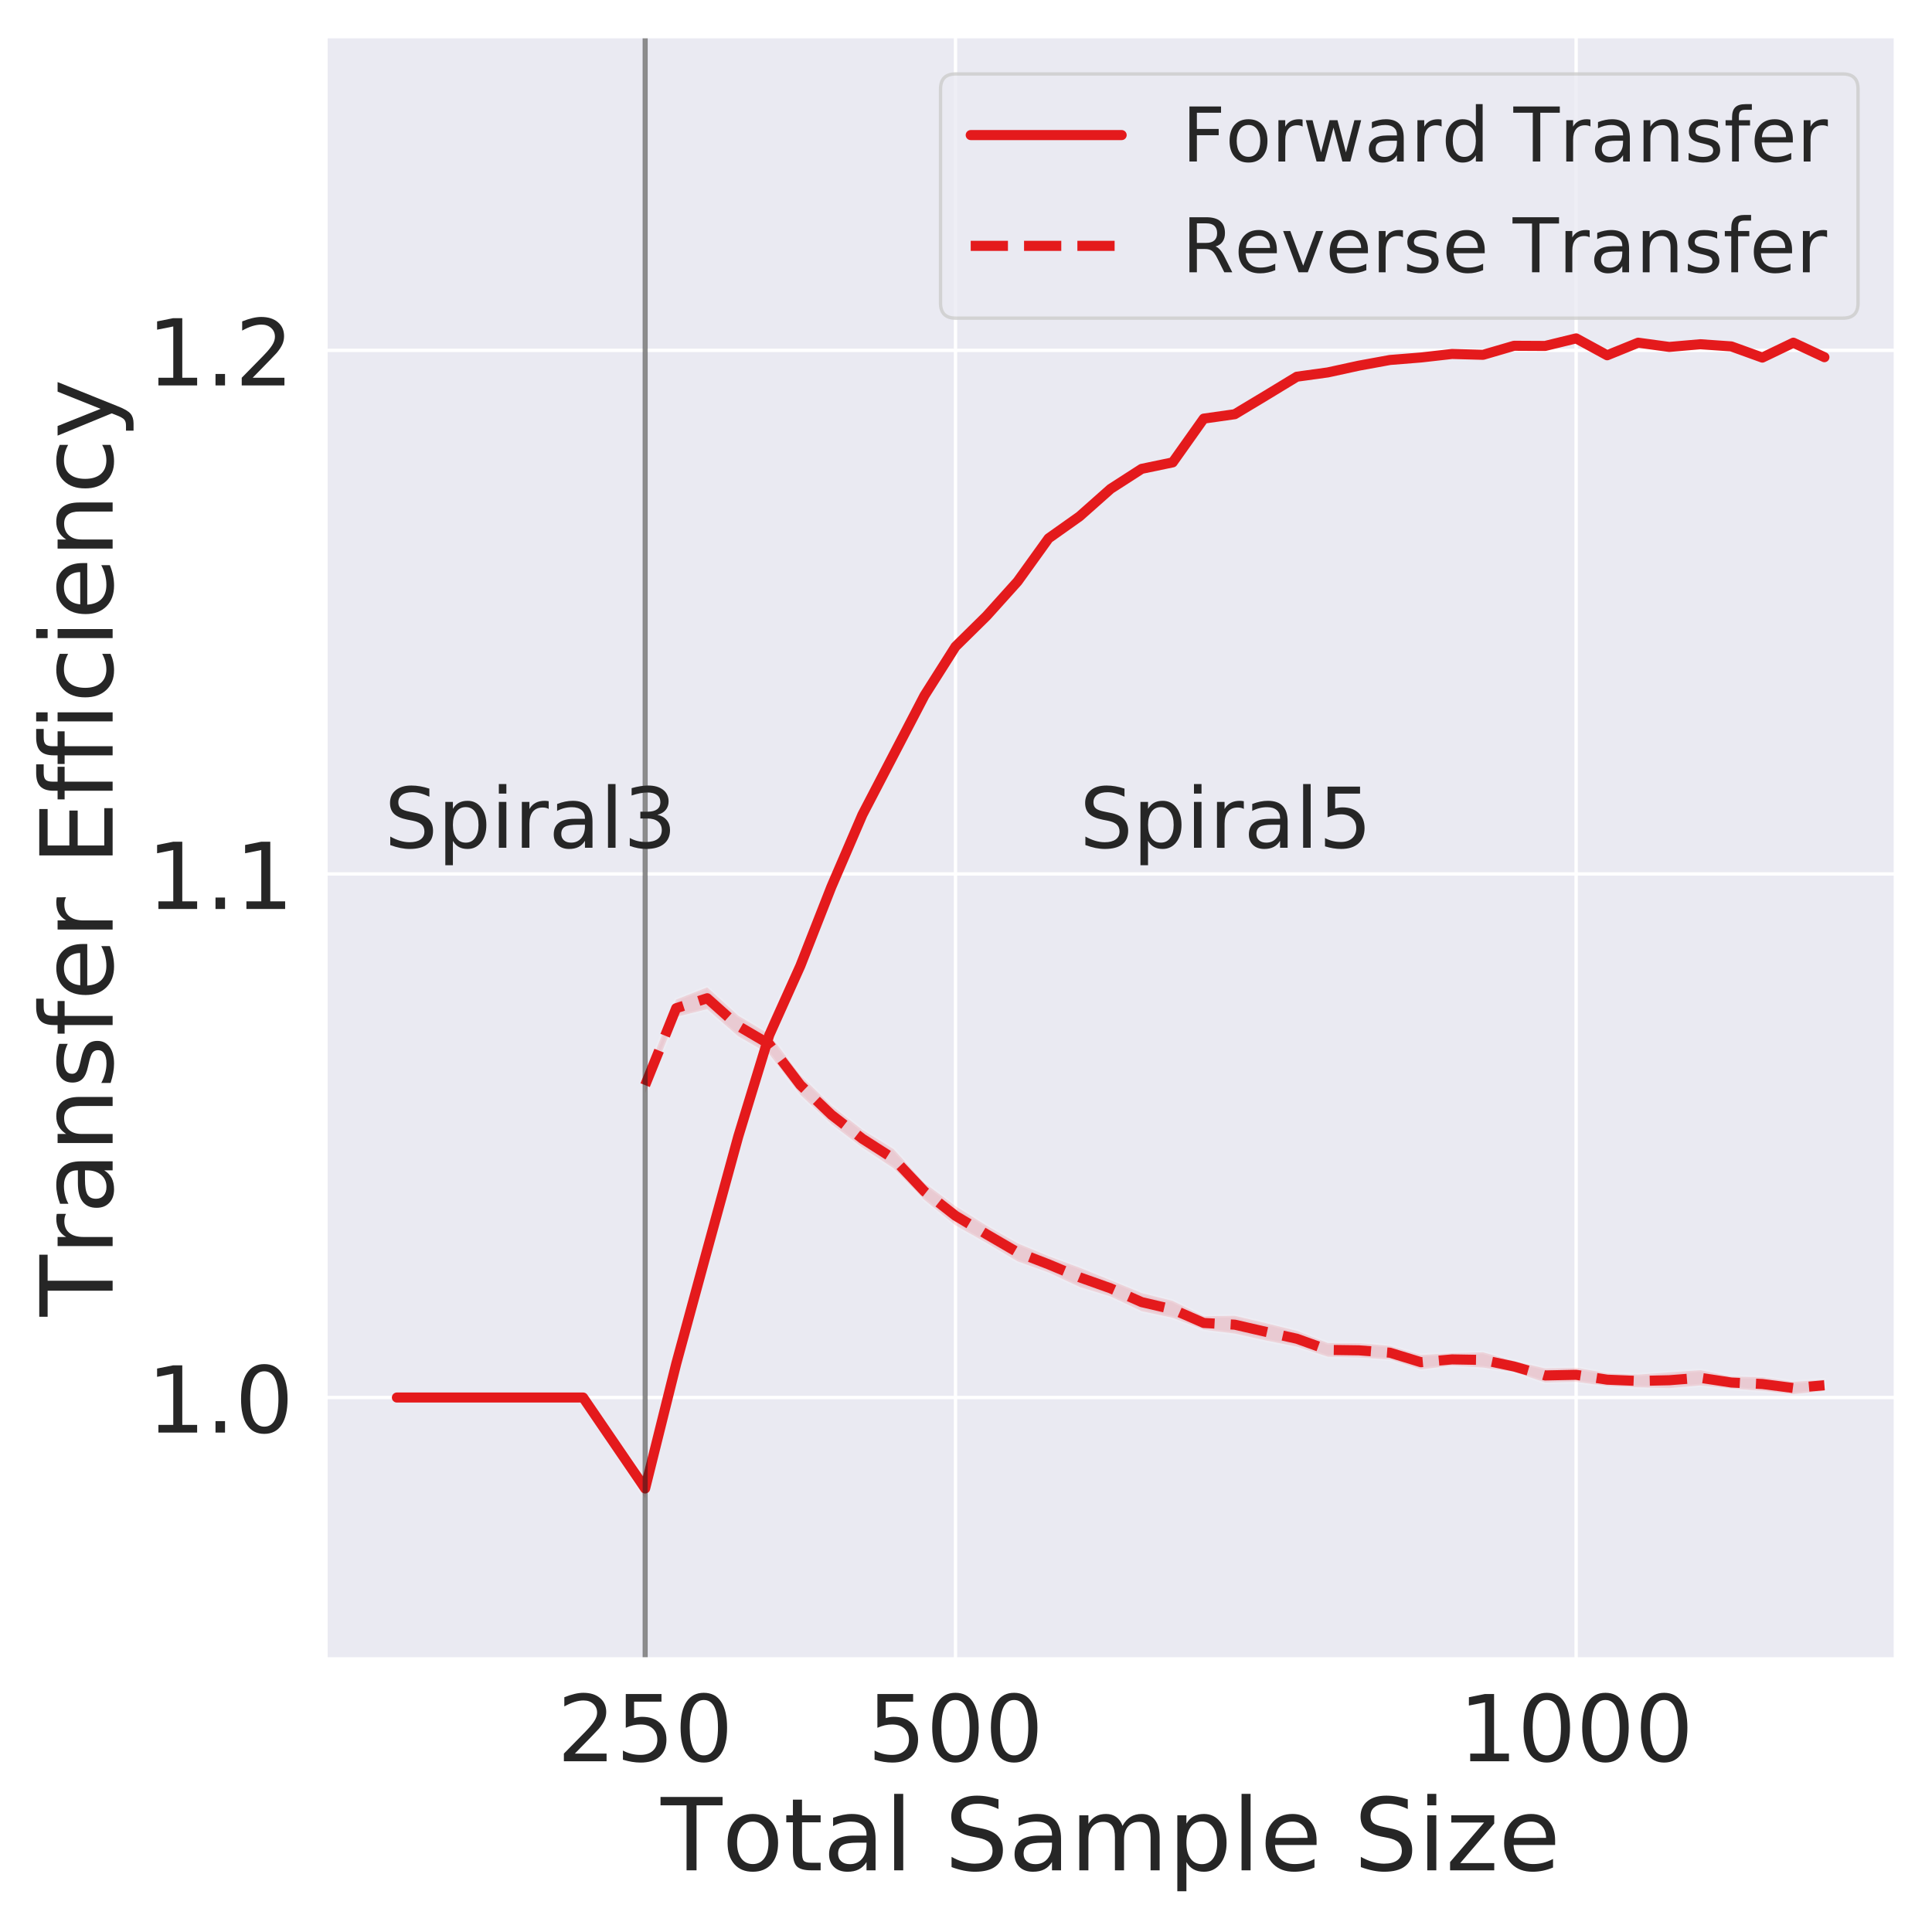
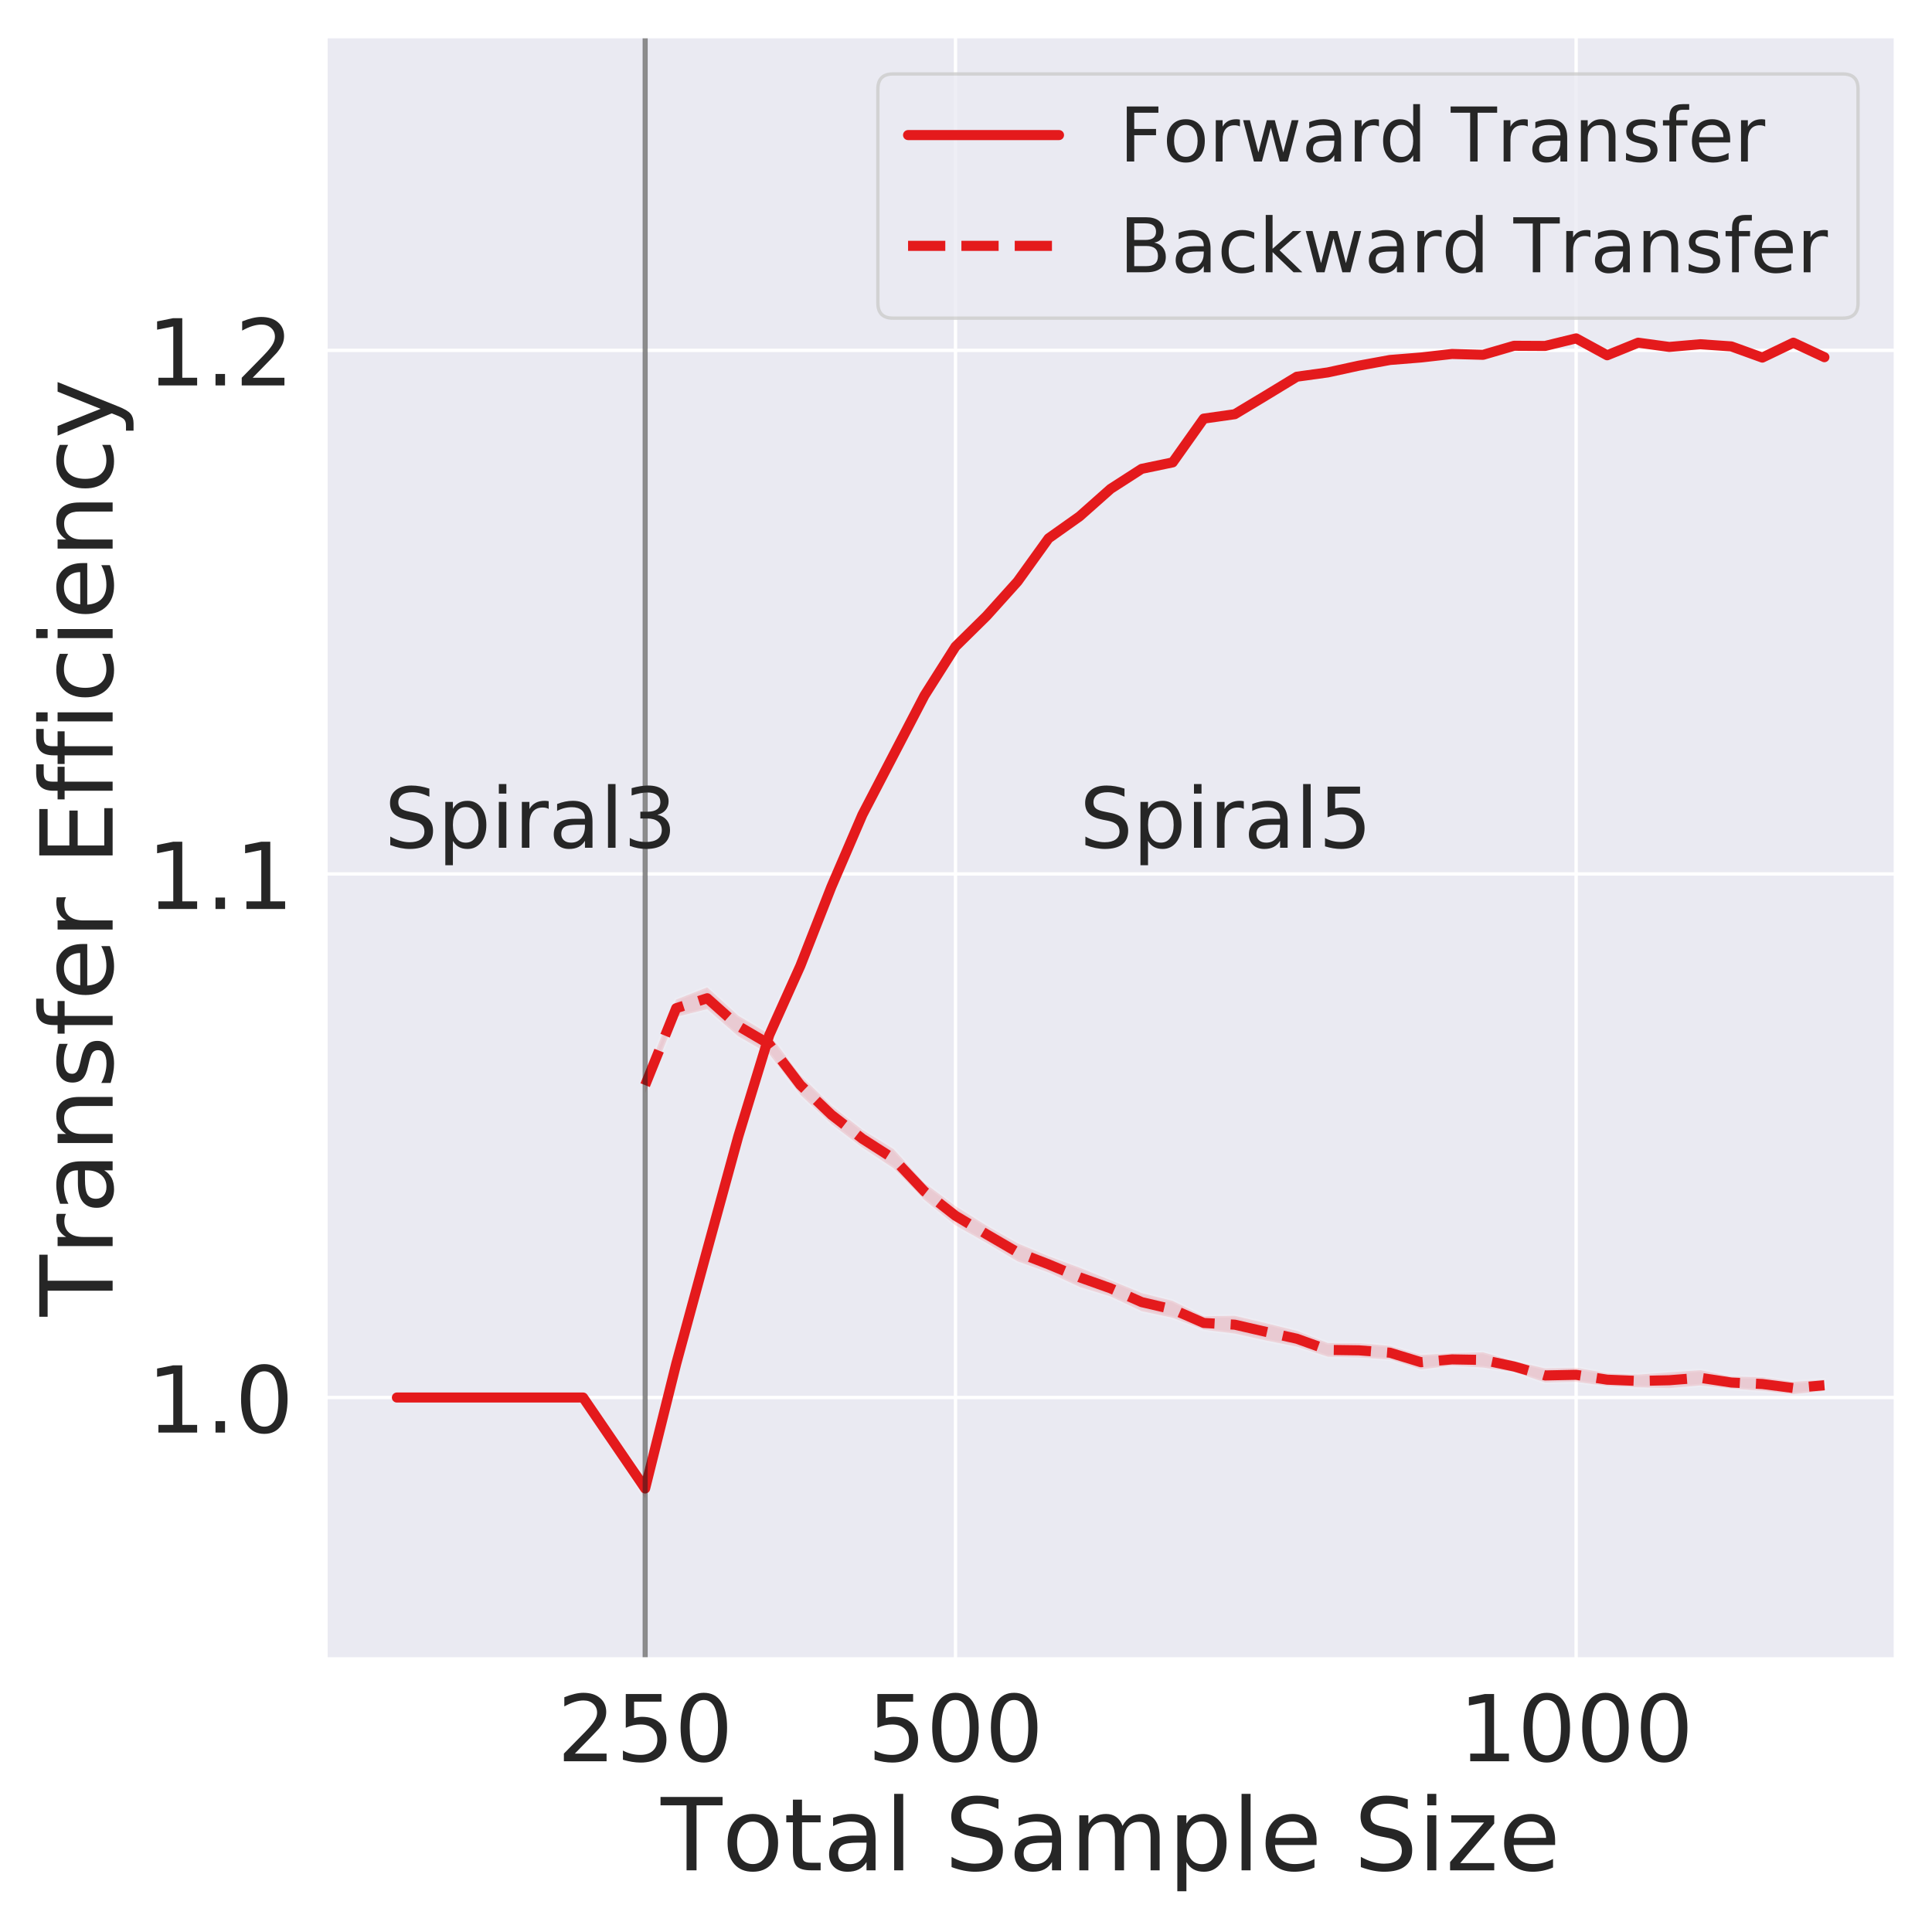
<svg xmlns="http://www.w3.org/2000/svg" xmlns:xlink="http://www.w3.org/1999/xlink" height="576pt" version="1.1" viewBox="0 0 576 576" width="576pt">
  <defs>
    <style type="text/css">
*{stroke-linecap:butt;stroke-linejoin:round;}
  </style>
  </defs>
  <g id="figure_1">
    <g id="patch_1">
      <path d="M 0 576  L 576 576  L 576 0  L 0 0  z " style="fill:#ffffff;" />
    </g>
    <g id="axes_1">
      <g id="patch_2">
        <path d="M 97.05 494.7  L 565.2 494.7  L 565.2 10.8  L 97.05 10.8  z " style="fill:#eaeaf2;" />
      </g>
      <g id="matplotlib.axis_1">
        <g id="xtick_1">
          <g id="line2d_1">
-             <path clip-path="url(#pb548c28952)" d="M 192.345 494.7  L 192.345 10.8  " style="fill:none;stroke:#ffffff;stroke-linecap:round;" />
+             <path clip-path="url(#pf631e76d81)" d="M 192.345 494.7  L 192.345 10.8  " style="fill:none;stroke:#ffffff;stroke-linecap:round;" />
          </g>
          <g id="text_1">
            <defs>
              <path d="M 19.188 8.297  L 53.609 8.297  L 53.609 0  L 7.328 0  L 7.328 8.297  Q 12.938 14.109 22.625 23.891  Q 32.328 33.688 34.812 36.531  Q 39.547 41.844 41.422 45.531  Q 43.312 49.219 43.312 52.781  Q 43.312 58.594 39.234 62.25  Q 35.156 65.922 28.609 65.922  Q 23.969 65.922 18.812 64.312  Q 13.672 62.703 7.812 59.422  L 7.812 69.391  Q 13.766 71.781 18.938 73  Q 24.125 74.219 28.422 74.219  Q 39.75 74.219 46.484 68.547  Q 53.219 62.891 53.219 53.422  Q 53.219 48.922 51.531 44.891  Q 49.859 40.875 45.406 35.406  Q 44.188 33.984 37.641 27.219  Q 31.109 20.453 19.188 8.297  z " id="DejaVuSans-50" />
              <path d="M 10.797 72.906  L 49.516 72.906  L 49.516 64.594  L 19.828 64.594  L 19.828 46.734  Q 21.969 47.469 24.109 47.828  Q 26.266 48.188 28.422 48.188  Q 40.625 48.188 47.75 41.5  Q 54.891 34.812 54.891 23.391  Q 54.891 11.625 47.562 5.094  Q 40.234 -1.422 26.906 -1.422  Q 22.312 -1.422 17.547 -0.641  Q 12.797 0.141 7.719 1.703  L 7.719 11.625  Q 12.109 9.234 16.797 8.062  Q 21.484 6.891 26.703 6.891  Q 35.156 6.891 40.078 11.328  Q 45.016 15.766 45.016 23.391  Q 45.016 31 40.078 35.438  Q 35.156 39.891 26.703 39.891  Q 22.75 39.891 18.812 39.016  Q 14.891 38.141 10.797 36.281  z " id="DejaVuSans-53" />
              <path d="M 31.781 66.406  Q 24.172 66.406 20.328 58.906  Q 16.5 51.422 16.5 36.375  Q 16.5 21.391 20.328 13.891  Q 24.172 6.391 31.781 6.391  Q 39.453 6.391 43.281 13.891  Q 47.125 21.391 47.125 36.375  Q 47.125 51.422 43.281 58.906  Q 39.453 66.406 31.781 66.406  z M 31.781 74.219  Q 44.047 74.219 50.516 64.516  Q 56.984 54.828 56.984 36.375  Q 56.984 17.969 50.516 8.266  Q 44.047 -1.422 31.781 -1.422  Q 19.531 -1.422 13.062 8.266  Q 6.594 17.969 6.594 36.375  Q 6.594 54.828 13.062 64.516  Q 19.531 74.219 31.781 74.219  z " id="DejaVuSans-48" />
            </defs>
            <g style="fill:#262626;" transform="translate(166.1 525.0957)scale(0.275 -0.275)">
              <use xlink:href="#DejaVuSans-50" />
              <use x="63.623" xlink:href="#DejaVuSans-53" />
              <use x="127.246" xlink:href="#DejaVuSans-48" />
            </g>
          </g>
        </g>
        <g id="xtick_2">
          <g id="line2d_2">
-             <path clip-path="url(#pb548c28952)" d="M 284.865 494.7  L 284.865 10.8  " style="fill:none;stroke:#ffffff;stroke-linecap:round;" />
+             <path clip-path="url(#pf631e76d81)" d="M 284.865 494.7  L 284.865 10.8  " style="fill:none;stroke:#ffffff;stroke-linecap:round;" />
          </g>
          <g id="text_2">
            <g style="fill:#262626;" transform="translate(258.6198 525.0957)scale(0.275 -0.275)">
              <use xlink:href="#DejaVuSans-53" />
              <use x="63.623" xlink:href="#DejaVuSans-48" />
              <use x="127.246" xlink:href="#DejaVuSans-48" />
            </g>
          </g>
        </g>
        <g id="xtick_3">
          <g id="line2d_3">
-             <path clip-path="url(#pb548c28952)" d="M 469.905 494.7  L 469.905 10.8  " style="fill:none;stroke:#ffffff;stroke-linecap:round;" />
+             <path clip-path="url(#pf631e76d81)" d="M 469.905 494.7  L 469.905 10.8  " style="fill:none;stroke:#ffffff;stroke-linecap:round;" />
          </g>
          <g id="text_3">
            <defs>
              <path d="M 12.406 8.297  L 28.516 8.297  L 28.516 63.922  L 10.984 60.406  L 10.984 69.391  L 28.422 72.906  L 38.281 72.906  L 38.281 8.297  L 54.391 8.297  L 54.391 0  L 12.406 0  z " id="DejaVuSans-49" />
            </defs>
            <g style="fill:#262626;" transform="translate(434.9109 525.0957)scale(0.275 -0.275)">
              <use xlink:href="#DejaVuSans-49" />
              <use x="63.623" xlink:href="#DejaVuSans-48" />
              <use x="127.246" xlink:href="#DejaVuSans-48" />
              <use x="190.869" xlink:href="#DejaVuSans-48" />
            </g>
          </g>
        </g>
        <g id="text_4">
          <defs>
            <path d="M -0.297 72.906  L 61.375 72.906  L 61.375 64.594  L 35.5 64.594  L 35.5 0  L 25.594 0  L 25.594 64.594  L -0.297 64.594  z " id="DejaVuSans-84" />
            <path d="M 30.609 48.391  Q 23.391 48.391 19.188 42.75  Q 14.984 37.109 14.984 27.297  Q 14.984 17.484 19.156 11.844  Q 23.344 6.203 30.609 6.203  Q 37.797 6.203 41.984 11.859  Q 46.188 17.531 46.188 27.297  Q 46.188 37.016 41.984 42.703  Q 37.797 48.391 30.609 48.391  z M 30.609 56  Q 42.328 56 49.016 48.375  Q 55.719 40.766 55.719 27.297  Q 55.719 13.875 49.016 6.219  Q 42.328 -1.422 30.609 -1.422  Q 18.844 -1.422 12.172 6.219  Q 5.516 13.875 5.516 27.297  Q 5.516 40.766 12.172 48.375  Q 18.844 56 30.609 56  z " id="DejaVuSans-111" />
            <path d="M 18.312 70.219  L 18.312 54.688  L 36.812 54.688  L 36.812 47.703  L 18.312 47.703  L 18.312 18.016  Q 18.312 11.328 20.141 9.422  Q 21.969 7.516 27.594 7.516  L 36.812 7.516  L 36.812 0  L 27.594 0  Q 17.188 0 13.234 3.875  Q 9.281 7.766 9.281 18.016  L 9.281 47.703  L 2.688 47.703  L 2.688 54.688  L 9.281 54.688  L 9.281 70.219  z " id="DejaVuSans-116" />
            <path d="M 34.281 27.484  Q 23.391 27.484 19.188 25  Q 14.984 22.516 14.984 16.5  Q 14.984 11.719 18.141 8.906  Q 21.297 6.109 26.703 6.109  Q 34.188 6.109 38.703 11.406  Q 43.219 16.703 43.219 25.484  L 43.219 27.484  z M 52.203 31.203  L 52.203 0  L 43.219 0  L 43.219 8.297  Q 40.141 3.328 35.547 0.953  Q 30.953 -1.422 24.312 -1.422  Q 15.922 -1.422 10.953 3.297  Q 6 8.016 6 15.922  Q 6 25.141 12.172 29.828  Q 18.359 34.516 30.609 34.516  L 43.219 34.516  L 43.219 35.406  Q 43.219 41.609 39.141 45  Q 35.062 48.391 27.688 48.391  Q 23 48.391 18.547 47.266  Q 14.109 46.141 10.016 43.891  L 10.016 52.203  Q 14.938 54.109 19.578 55.047  Q 24.219 56 28.609 56  Q 40.484 56 46.344 49.844  Q 52.203 43.703 52.203 31.203  z " id="DejaVuSans-97" />
            <path d="M 9.422 75.984  L 18.406 75.984  L 18.406 0  L 9.422 0  z " id="DejaVuSans-108" />
            <path id="DejaVuSans-32" />
            <path d="M 53.516 70.516  L 53.516 60.891  Q 47.906 63.578 42.922 64.891  Q 37.938 66.219 33.297 66.219  Q 25.25 66.219 20.875 63.094  Q 16.5 59.969 16.5 54.203  Q 16.5 49.359 19.406 46.891  Q 22.312 44.438 30.422 42.922  L 36.375 41.703  Q 47.406 39.594 52.656 34.297  Q 57.906 29 57.906 20.125  Q 57.906 9.516 50.797 4.047  Q 43.703 -1.422 29.984 -1.422  Q 24.812 -1.422 18.969 -0.25  Q 13.141 0.922 6.891 3.219  L 6.891 13.375  Q 12.891 10.016 18.656 8.297  Q 24.422 6.594 29.984 6.594  Q 38.422 6.594 43.016 9.906  Q 47.609 13.234 47.609 19.391  Q 47.609 24.75 44.312 27.781  Q 41.016 30.812 33.5 32.328  L 27.484 33.5  Q 16.453 35.688 11.516 40.375  Q 6.594 45.062 6.594 53.422  Q 6.594 63.094 13.406 68.656  Q 20.219 74.219 32.172 74.219  Q 37.312 74.219 42.625 73.281  Q 47.953 72.359 53.516 70.516  z " id="DejaVuSans-83" />
            <path d="M 52 44.188  Q 55.375 50.25 60.062 53.125  Q 64.75 56 71.094 56  Q 79.641 56 84.281 50.016  Q 88.922 44.047 88.922 33.016  L 88.922 0  L 79.891 0  L 79.891 32.719  Q 79.891 40.578 77.094 44.375  Q 74.312 48.188 68.609 48.188  Q 61.625 48.188 57.562 43.547  Q 53.516 38.922 53.516 30.906  L 53.516 0  L 44.484 0  L 44.484 32.719  Q 44.484 40.625 41.703 44.406  Q 38.922 48.188 33.109 48.188  Q 26.219 48.188 22.156 43.531  Q 18.109 38.875 18.109 30.906  L 18.109 0  L 9.078 0  L 9.078 54.688  L 18.109 54.688  L 18.109 46.188  Q 21.188 51.219 25.484 53.609  Q 29.781 56 35.688 56  Q 41.656 56 45.828 52.969  Q 50 49.953 52 44.188  z " id="DejaVuSans-109" />
            <path d="M 18.109 8.203  L 18.109 -20.797  L 9.078 -20.797  L 9.078 54.688  L 18.109 54.688  L 18.109 46.391  Q 20.953 51.266 25.266 53.625  Q 29.594 56 35.594 56  Q 45.562 56 51.781 48.094  Q 58.016 40.188 58.016 27.297  Q 58.016 14.406 51.781 6.484  Q 45.562 -1.422 35.594 -1.422  Q 29.594 -1.422 25.266 0.953  Q 20.953 3.328 18.109 8.203  z M 48.688 27.297  Q 48.688 37.203 44.609 42.844  Q 40.531 48.484 33.406 48.484  Q 26.266 48.484 22.188 42.844  Q 18.109 37.203 18.109 27.297  Q 18.109 17.391 22.188 11.75  Q 26.266 6.109 33.406 6.109  Q 40.531 6.109 44.609 11.75  Q 48.688 17.391 48.688 27.297  z " id="DejaVuSans-112" />
            <path d="M 56.203 29.594  L 56.203 25.203  L 14.891 25.203  Q 15.484 15.922 20.484 11.062  Q 25.484 6.203 34.422 6.203  Q 39.594 6.203 44.453 7.469  Q 49.312 8.734 54.109 11.281  L 54.109 2.781  Q 49.266 0.734 44.188 -0.344  Q 39.109 -1.422 33.891 -1.422  Q 20.797 -1.422 13.156 6.188  Q 5.516 13.812 5.516 26.812  Q 5.516 40.234 12.766 48.109  Q 20.016 56 32.328 56  Q 43.359 56 49.781 48.891  Q 56.203 41.797 56.203 29.594  z M 47.219 32.234  Q 47.125 39.594 43.094 43.984  Q 39.062 48.391 32.422 48.391  Q 24.906 48.391 20.391 44.141  Q 15.875 39.891 15.188 32.172  z " id="DejaVuSans-101" />
            <path d="M 9.422 54.688  L 18.406 54.688  L 18.406 0  L 9.422 0  z M 9.422 75.984  L 18.406 75.984  L 18.406 64.594  L 9.422 64.594  z " id="DejaVuSans-105" />
            <path d="M 5.516 54.688  L 48.188 54.688  L 48.188 46.484  L 14.406 7.172  L 48.188 7.172  L 48.188 0  L 4.297 0  L 4.297 8.203  L 38.094 47.516  L 5.516 47.516  z " id="DejaVuSans-122" />
          </defs>
          <g style="fill:#262626;" transform="translate(197.0133 557.6102)scale(0.3 -0.3)">
            <use xlink:href="#DejaVuSans-84" />
            <use x="60.818" xlink:href="#DejaVuSans-111" />
            <use x="122" xlink:href="#DejaVuSans-116" />
            <use x="161.209" xlink:href="#DejaVuSans-97" />
            <use x="222.488" xlink:href="#DejaVuSans-108" />
            <use x="250.271" xlink:href="#DejaVuSans-32" />
            <use x="282.059" xlink:href="#DejaVuSans-83" />
            <use x="345.535" xlink:href="#DejaVuSans-97" />
            <use x="406.814" xlink:href="#DejaVuSans-109" />
            <use x="504.227" xlink:href="#DejaVuSans-112" />
            <use x="567.703" xlink:href="#DejaVuSans-108" />
            <use x="595.486" xlink:href="#DejaVuSans-101" />
            <use x="657.01" xlink:href="#DejaVuSans-32" />
            <use x="688.797" xlink:href="#DejaVuSans-83" />
            <use x="752.273" xlink:href="#DejaVuSans-105" />
            <use x="780.057" xlink:href="#DejaVuSans-122" />
            <use x="832.547" xlink:href="#DejaVuSans-101" />
          </g>
        </g>
      </g>
      <g id="matplotlib.axis_2">
        <g id="ytick_1">
          <g id="line2d_4">
-             <path clip-path="url(#pb548c28952)" d="M 97.05 416.652  L 565.2 416.652  " style="fill:none;stroke:#ffffff;stroke-linecap:round;" />
+             <path clip-path="url(#pf631e76d81)" d="M 97.05 416.652  L 565.2 416.652  " style="fill:none;stroke:#ffffff;stroke-linecap:round;" />
          </g>
          <g id="text_5">
            <defs>
              <path d="M 10.688 12.406  L 21 12.406  L 21 0  L 10.688 0  z " id="DejaVuSans-46" />
            </defs>
            <g style="fill:#262626;" transform="translate(43.81641 427.0995)scale(0.275 -0.275)">
              <use xlink:href="#DejaVuSans-49" />
              <use x="63.623" xlink:href="#DejaVuSans-46" />
              <use x="95.41" xlink:href="#DejaVuSans-48" />
            </g>
          </g>
        </g>
        <g id="ytick_2">
          <g id="line2d_5">
-             <path clip-path="url(#pb548c28952)" d="M 97.05 260.555  L 565.2 260.555  " style="fill:none;stroke:#ffffff;stroke-linecap:round;" />
+             <path clip-path="url(#pf631e76d81)" d="M 97.05 260.555  L 565.2 260.555  " style="fill:none;stroke:#ffffff;stroke-linecap:round;" />
          </g>
          <g id="text_6">
            <g style="fill:#262626;" transform="translate(43.81641 271.0027)scale(0.275 -0.275)">
              <use xlink:href="#DejaVuSans-49" />
              <use x="63.623" xlink:href="#DejaVuSans-46" />
              <use x="95.41" xlink:href="#DejaVuSans-49" />
            </g>
          </g>
        </g>
        <g id="ytick_3">
          <g id="line2d_6">
-             <path clip-path="url(#pb548c28952)" d="M 97.05 104.458  L 565.2 104.458  " style="fill:none;stroke:#ffffff;stroke-linecap:round;" />
+             <path clip-path="url(#pf631e76d81)" d="M 97.05 104.458  L 565.2 104.458  " style="fill:none;stroke:#ffffff;stroke-linecap:round;" />
          </g>
          <g id="text_7">
            <g style="fill:#262626;" transform="translate(43.81641 114.9059)scale(0.275 -0.275)">
              <use xlink:href="#DejaVuSans-49" />
              <use x="63.623" xlink:href="#DejaVuSans-46" />
              <use x="95.41" xlink:href="#DejaVuSans-50" />
            </g>
          </g>
        </g>
        <g id="text_8">
          <defs>
            <path d="M 41.109 46.297  Q 39.594 47.172 37.812 47.578  Q 36.031 48 33.891 48  Q 26.266 48 22.188 43.047  Q 18.109 38.094 18.109 28.812  L 18.109 0  L 9.078 0  L 9.078 54.688  L 18.109 54.688  L 18.109 46.188  Q 20.953 51.172 25.484 53.578  Q 30.031 56 36.531 56  Q 37.453 56 38.578 55.875  Q 39.703 55.766 41.062 55.516  z " id="DejaVuSans-114" />
            <path d="M 54.891 33.016  L 54.891 0  L 45.906 0  L 45.906 32.719  Q 45.906 40.484 42.875 44.328  Q 39.844 48.188 33.797 48.188  Q 26.516 48.188 22.312 43.547  Q 18.109 38.922 18.109 30.906  L 18.109 0  L 9.078 0  L 9.078 54.688  L 18.109 54.688  L 18.109 46.188  Q 21.344 51.125 25.703 53.562  Q 30.078 56 35.797 56  Q 45.219 56 50.047 50.172  Q 54.891 44.344 54.891 33.016  z " id="DejaVuSans-110" />
            <path d="M 44.281 53.078  L 44.281 44.578  Q 40.484 46.531 36.375 47.5  Q 32.281 48.484 27.875 48.484  Q 21.188 48.484 17.844 46.438  Q 14.5 44.391 14.5 40.281  Q 14.5 37.156 16.891 35.375  Q 19.281 33.594 26.516 31.984  L 29.594 31.297  Q 39.156 29.25 43.188 25.516  Q 47.219 21.781 47.219 15.094  Q 47.219 7.469 41.188 3.016  Q 35.156 -1.422 24.609 -1.422  Q 20.219 -1.422 15.453 -0.562  Q 10.688 0.297 5.422 2  L 5.422 11.281  Q 10.406 8.688 15.234 7.391  Q 20.062 6.109 24.812 6.109  Q 31.156 6.109 34.562 8.281  Q 37.984 10.453 37.984 14.406  Q 37.984 18.062 35.516 20.016  Q 33.062 21.969 24.703 23.781  L 21.578 24.516  Q 13.234 26.266 9.516 29.906  Q 5.812 33.547 5.812 39.891  Q 5.812 47.609 11.281 51.797  Q 16.75 56 26.812 56  Q 31.781 56 36.172 55.266  Q 40.578 54.547 44.281 53.078  z " id="DejaVuSans-115" />
            <path d="M 37.109 75.984  L 37.109 68.5  L 28.516 68.5  Q 23.688 68.5 21.797 66.547  Q 19.922 64.594 19.922 59.516  L 19.922 54.688  L 34.719 54.688  L 34.719 47.703  L 19.922 47.703  L 19.922 0  L 10.891 0  L 10.891 47.703  L 2.297 47.703  L 2.297 54.688  L 10.891 54.688  L 10.891 58.5  Q 10.891 67.625 15.141 71.797  Q 19.391 75.984 28.609 75.984  z " id="DejaVuSans-102" />
            <path d="M 9.812 72.906  L 55.906 72.906  L 55.906 64.594  L 19.672 64.594  L 19.672 43.016  L 54.391 43.016  L 54.391 34.719  L 19.672 34.719  L 19.672 8.297  L 56.781 8.297  L 56.781 0  L 9.812 0  z " id="DejaVuSans-69" />
            <path d="M 48.781 52.594  L 48.781 44.188  Q 44.969 46.297 41.141 47.344  Q 37.312 48.391 33.406 48.391  Q 24.656 48.391 19.812 42.844  Q 14.984 37.312 14.984 27.297  Q 14.984 17.281 19.812 11.734  Q 24.656 6.203 33.406 6.203  Q 37.312 6.203 41.141 7.25  Q 44.969 8.297 48.781 10.406  L 48.781 2.094  Q 45.016 0.344 40.984 -0.531  Q 36.969 -1.422 32.422 -1.422  Q 20.062 -1.422 12.781 6.344  Q 5.516 14.109 5.516 27.297  Q 5.516 40.672 12.859 48.328  Q 20.219 56 33.016 56  Q 37.156 56 41.109 55.141  Q 45.062 54.297 48.781 52.594  z " id="DejaVuSans-99" />
            <path d="M 32.172 -5.078  Q 28.375 -14.844 24.75 -17.812  Q 21.141 -20.797 15.094 -20.797  L 7.906 -20.797  L 7.906 -13.281  L 13.188 -13.281  Q 16.891 -13.281 18.938 -11.516  Q 21 -9.766 23.484 -3.219  L 25.094 0.875  L 2.984 54.688  L 12.5 54.688  L 29.594 11.922  L 46.688 54.688  L 56.203 54.688  z " id="DejaVuSans-121" />
          </defs>
          <g style="fill:#262626;" transform="translate(33.57734 392.4844)rotate(-90)scale(0.3 -0.3)">
            <use xlink:href="#DejaVuSans-84" />
            <use x="60.865" xlink:href="#DejaVuSans-114" />
            <use x="101.979" xlink:href="#DejaVuSans-97" />
            <use x="163.258" xlink:href="#DejaVuSans-110" />
            <use x="226.637" xlink:href="#DejaVuSans-115" />
            <use x="278.736" xlink:href="#DejaVuSans-102" />
            <use x="313.941" xlink:href="#DejaVuSans-101" />
            <use x="375.465" xlink:href="#DejaVuSans-114" />
            <use x="416.578" xlink:href="#DejaVuSans-32" />
            <use x="448.365" xlink:href="#DejaVuSans-69" />
            <use x="511.549" xlink:href="#DejaVuSans-102" />
            <use x="546.754" xlink:href="#DejaVuSans-102" />
            <use x="581.959" xlink:href="#DejaVuSans-105" />
            <use x="609.742" xlink:href="#DejaVuSans-99" />
            <use x="664.723" xlink:href="#DejaVuSans-105" />
            <use x="692.506" xlink:href="#DejaVuSans-101" />
            <use x="754.029" xlink:href="#DejaVuSans-110" />
            <use x="817.408" xlink:href="#DejaVuSans-99" />
            <use x="872.389" xlink:href="#DejaVuSans-121" />
          </g>
        </g>
      </g>
      <g id="PolyCollection_1">
        <defs>
-           <path d="M 118.33 -159.348  L 118.33 -159.348  L 127.582 -159.348  L 136.833 -159.348  L 146.085 -159.348  L 155.337 -159.348  L 164.589 -159.348  L 173.841 -159.348  L 192.345 -135.212  L 201.597 -173.073  L 210.849 -206.619  L 220.101 -240.287  L 229.353 -271.444  L 238.605 -291.455  L 229.353 -263.403  L 220.101 -234.045  L 210.849 -200.154  L 201.597 -165.673  L 192.345 -129.253  L 173.841 -159.348  L 164.589 -159.348  L 155.337 -159.348  L 146.085 -159.348  L 136.833 -159.348  L 127.582 -159.348  L 118.33 -159.348  z " id="m0fa67f9d3e" style="stroke:#ffffff;stroke-opacity:0.15;" />
+           <path d="M 118.33 -159.348  L 118.33 -159.348  L 127.582 -159.348  L 136.833 -159.348  L 146.085 -159.348  L 155.337 -159.348  L 164.589 -159.348  L 173.841 -159.348  L 192.345 -135.212  L 201.597 -173.073  L 210.849 -206.619  L 220.101 -240.287  L 229.353 -271.444  L 238.605 -291.455  L 229.353 -263.403  L 220.101 -234.045  L 210.849 -200.154  L 201.597 -165.673  L 192.345 -129.253  L 173.841 -159.348  L 164.589 -159.348  L 155.337 -159.348  L 146.085 -159.348  L 136.833 -159.348  L 127.582 -159.348  L 118.33 -159.348  z " id="mb0c45ce35c" style="stroke:#ffffff;stroke-opacity:0.15;" />
        </defs>
-         <g clip-path="url(#pb548c28952)">
-           <use style="fill:#e41a1c;fill-opacity:0.15;stroke:#ffffff;stroke-opacity:0.15;" x="0" xlink:href="#m0fa67f9d3e" y="576" />
+         <g clip-path="url(#pf631e76d81)">
+           <use style="fill:#e41a1c;fill-opacity:0.15;stroke:#ffffff;stroke-opacity:0.15;" x="0" xlink:href="#mb0c45ce35c" y="576" />
        </g>
      </g>
      <g id="PolyCollection_2">
        <defs>
-           <path d="M 192.345 -254.882  L 192.345 -254.882  L 201.597 -277.996  L 210.849 -281.627  L 220.101 -273.168  L 229.353 -267.635  L 238.605 -255.429  L 247.857 -246.37  L 257.109 -239.124  L 266.361 -233.439  L 275.613 -223.296  L 284.865 -216.39  L 294.117 -210.58  L 303.369 -205.317  L 312.621 -201.462  L 321.873 -198.051  L 331.125 -194.292  L 340.377 -190.482  L 349.629 -188.141  L 358.881 -183.584  L 368.133 -183.715  L 377.385 -181.509  L 386.637 -179.224  L 395.889 -175.579  L 405.141 -175.555  L 414.393 -174.721  L 423.645 -172.012  L 432.897 -172.578  L 442.149 -172.827  L 451.401 -170.186  L 460.653 -168.016  L 469.905 -168.224  L 479.157 -166.564  L 488.409 -166.174  L 497.661 -166.854  L 506.913 -167.503  L 516.165 -165.604  L 525.417 -165.406  L 534.668 -163.999  L 543.92 -164.678  L 543.92 -164.678  L 543.92 -161.34  L 534.668 -160.366  L 525.417 -161.349  L 516.165 -162.034  L 506.913 -162.948  L 497.661 -162.155  L 488.409 -162.406  L 479.157 -162.77  L 469.905 -164.017  L 460.653 -163.837  L 451.401 -167.008  L 442.149 -168.281  L 432.897 -168.856  L 423.645 -167.738  L 414.393 -170.7  L 405.141 -171.278  L 395.889 -171.518  L 386.637 -174.526  L 377.385 -176.365  L 368.133 -178.418  L 358.881 -179.564  L 349.629 -183.119  L 340.377 -185.096  L 331.125 -189.495  L 321.873 -192.323  L 312.621 -196.649  L 303.369 -199.953  L 294.117 -205.471  L 284.865 -210.688  L 275.613 -218.277  L 266.361 -227.733  L 257.109 -233.88  L 247.857 -240.943  L 238.605 -249.627  L 229.353 -261.752  L 220.101 -267.063  L 210.849 -275.148  L 201.597 -272.839  L 192.345 -250.065  z " id="mad09b9f03f" style="stroke:#ffffff;stroke-opacity:0.15;" />
+           <path d="M 192.345 -254.882  L 192.345 -254.882  L 201.597 -277.996  L 210.849 -281.627  L 220.101 -273.168  L 229.353 -267.635  L 238.605 -255.429  L 247.857 -246.37  L 257.109 -239.124  L 266.361 -233.439  L 275.613 -223.296  L 284.865 -216.39  L 294.117 -210.58  L 303.369 -205.317  L 312.621 -201.462  L 321.873 -198.051  L 331.125 -194.292  L 340.377 -190.482  L 349.629 -188.141  L 358.881 -183.584  L 368.133 -183.715  L 377.385 -181.509  L 386.637 -179.224  L 395.889 -175.579  L 405.141 -175.555  L 414.393 -174.721  L 423.645 -172.012  L 432.897 -172.578  L 442.149 -172.827  L 451.401 -170.186  L 460.653 -168.016  L 469.905 -168.224  L 479.157 -166.564  L 488.409 -166.174  L 497.661 -166.854  L 506.913 -167.503  L 516.165 -165.604  L 525.417 -165.406  L 534.668 -163.999  L 543.92 -164.678  L 543.92 -164.678  L 543.92 -161.34  L 534.668 -160.366  L 525.417 -161.349  L 516.165 -162.034  L 506.913 -162.948  L 497.661 -162.155  L 488.409 -162.406  L 479.157 -162.77  L 469.905 -164.017  L 460.653 -163.837  L 451.401 -167.008  L 442.149 -168.281  L 432.897 -168.856  L 423.645 -167.738  L 414.393 -170.7  L 405.141 -171.278  L 395.889 -171.518  L 386.637 -174.526  L 377.385 -176.365  L 368.133 -178.418  L 358.881 -179.564  L 349.629 -183.119  L 340.377 -185.096  L 331.125 -189.495  L 321.873 -192.323  L 312.621 -196.649  L 303.369 -199.953  L 294.117 -205.471  L 284.865 -210.688  L 275.613 -218.277  L 266.361 -227.733  L 257.109 -233.88  L 247.857 -240.943  L 238.605 -249.627  L 229.353 -261.752  L 220.101 -267.063  L 210.849 -275.148  L 201.597 -272.839  L 192.345 -250.065  z " id="m0a4a3e7ab6" style="stroke:#ffffff;stroke-opacity:0.15;" />
        </defs>
-         <g clip-path="url(#pb548c28952)">
-           <use style="fill:#e41a1c;fill-opacity:0.15;stroke:#ffffff;stroke-opacity:0.15;" x="0" xlink:href="#mad09b9f03f" y="576" />
+         <g clip-path="url(#pf631e76d81)">
+           <use style="fill:#e41a1c;fill-opacity:0.15;stroke:#ffffff;stroke-opacity:0.15;" x="0" xlink:href="#m0a4a3e7ab6" y="576" />
        </g>
      </g>
      <g id="line2d_7">
-         <path clip-path="url(#pb548c28952)" d="M 118.33 416.652  L 127.582 416.652  L 136.833 416.652  L 146.085 416.652  L 155.337 416.652  L 164.589 416.652  L 173.841 416.652  L 192.345 443.767  L 201.597 406.627  L 210.849 372.614  L 220.101 338.834  L 229.353 308.577  L 238.605 287.979  L 247.857 264.408  L 257.109 242.91  L 266.361 225.13  L 275.613 207.368  L 284.865 192.772  L 294.117 183.654  L 303.369 173.373  L 312.621 160.503  L 321.873 153.944  L 331.125 145.739  L 340.377 139.781  L 349.629 137.85  L 358.881 124.802  L 368.133 123.491  L 377.385 117.929  L 386.637 112.307  L 395.889 111.029  L 405.141 109.015  L 414.393 107.324  L 423.645 106.578  L 432.897 105.529  L 442.149 105.783  L 451.401 103.088  L 460.653 103.137  L 469.905 100.881  L 479.157 105.922  L 488.409 102.17  L 497.661 103.433  L 506.913 102.631  L 516.165 103.275  L 525.417 106.614  L 534.668 102.17  L 543.92 106.492  " style="fill:none;stroke:#e41a1c;stroke-linecap:round;stroke-width:3;" />
+         <path clip-path="url(#pf631e76d81)" d="M 118.33 416.652  L 127.582 416.652  L 136.833 416.652  L 146.085 416.652  L 155.337 416.652  L 164.589 416.652  L 173.841 416.652  L 192.345 443.767  L 201.597 406.627  L 210.849 372.614  L 220.101 338.834  L 229.353 308.577  L 238.605 287.979  L 247.857 264.408  L 257.109 242.91  L 266.361 225.13  L 275.613 207.368  L 284.865 192.772  L 294.117 183.654  L 303.369 173.373  L 312.621 160.503  L 321.873 153.944  L 331.125 145.739  L 340.377 139.781  L 349.629 137.85  L 358.881 124.802  L 368.133 123.491  L 377.385 117.929  L 386.637 112.307  L 395.889 111.029  L 405.141 109.015  L 414.393 107.324  L 423.645 106.578  L 432.897 105.529  L 442.149 105.783  L 451.401 103.088  L 460.653 103.137  L 469.905 100.881  L 479.157 105.922  L 488.409 102.17  L 497.661 103.433  L 506.913 102.631  L 516.165 103.275  L 525.417 106.614  L 534.668 102.17  L 543.92 106.492  " style="fill:none;stroke:#e41a1c;stroke-linecap:round;stroke-width:3;" />
      </g>
      <g id="line2d_8">
-         <path clip-path="url(#pb548c28952)" d="M 192.345 323.526  L 201.597 300.582  L 210.849 297.613  L 220.101 305.884  L 229.353 311.307  L 238.605 323.472  L 247.857 332.344  L 257.109 339.498  L 266.361 345.414  L 275.613 355.213  L 284.865 362.461  L 294.117 367.975  L 303.369 373.365  L 312.621 376.945  L 321.873 380.813  L 331.125 384.106  L 340.377 388.211  L 349.629 390.37  L 358.881 394.426  L 368.133 394.934  L 377.385 397.063  L 386.637 399.125  L 395.889 402.452  L 405.141 402.584  L 414.393 403.29  L 423.645 406.125  L 432.897 405.283  L 442.149 405.446  L 451.401 407.403  L 460.653 410.073  L 469.905 409.879  L 479.157 411.333  L 488.409 411.71  L 497.661 411.496  L 506.913 410.774  L 516.165 412.181  L 525.417 412.623  L 534.668 413.818  L 543.92 412.991  " style="fill:none;stroke:#e41a1c;stroke-dasharray:11.1,4.8;stroke-dashoffset:0;stroke-width:3;" />
+         <path clip-path="url(#pf631e76d81)" d="M 192.345 323.526  L 201.597 300.582  L 210.849 297.613  L 220.101 305.884  L 229.353 311.307  L 238.605 323.472  L 247.857 332.344  L 257.109 339.498  L 266.361 345.414  L 275.613 355.213  L 284.865 362.461  L 294.117 367.975  L 303.369 373.365  L 312.621 376.945  L 321.873 380.813  L 331.125 384.106  L 340.377 388.211  L 349.629 390.37  L 358.881 394.426  L 368.133 394.934  L 377.385 397.063  L 386.637 399.125  L 395.889 402.452  L 405.141 402.584  L 414.393 403.29  L 423.645 406.125  L 432.897 405.283  L 442.149 405.446  L 451.401 407.403  L 460.653 410.073  L 469.905 409.879  L 479.157 411.333  L 488.409 411.71  L 497.661 411.496  L 506.913 410.774  L 516.165 412.181  L 525.417 412.623  L 534.668 413.818  L 543.92 412.991  " style="fill:none;stroke:#e41a1c;stroke-dasharray:11.1,4.8;stroke-dashoffset:0;stroke-width:3;" />
      </g>
      <g id="line2d_9">
-         <path clip-path="url(#pb548c28952)" d="M 192.345 494.7  L 192.345 10.8  " style="fill:none;stroke:#1a1a1a;stroke-linecap:round;stroke-opacity:0.5;stroke-width:1.5;" />
+         <path clip-path="url(#pf631e76d81)" d="M 192.345 494.7  L 192.345 10.8  " style="fill:none;stroke:#1a1a1a;stroke-linecap:round;stroke-opacity:0.5;stroke-width:1.5;" />
      </g>
      <g id="patch_3">
        <path d="M 97.05 494.7  L 97.05 10.8  " style="fill:none;stroke:#ffffff;stroke-linecap:square;stroke-linejoin:miter;stroke-width:1.25;" />
      </g>
      <g id="patch_4">
        <path d="M 565.2 494.7  L 565.2 10.8  " style="fill:none;stroke:#ffffff;stroke-linecap:square;stroke-linejoin:miter;stroke-width:1.25;" />
      </g>
      <g id="patch_5">
        <path d="M 97.05 494.7  L 565.2 494.7  " style="fill:none;stroke:#ffffff;stroke-linecap:square;stroke-linejoin:miter;stroke-width:1.25;" />
      </g>
      <g id="patch_6">
        <path d="M 97.05 10.8  L 565.2 10.8  " style="fill:none;stroke:#ffffff;stroke-linecap:square;stroke-linejoin:miter;stroke-width:1.25;" />
      </g>
      <g id="text_9">
        <defs>
          <path d="M 40.578 39.312  Q 47.656 37.797 51.625 33  Q 55.609 28.219 55.609 21.188  Q 55.609 10.406 48.188 4.484  Q 40.766 -1.422 27.094 -1.422  Q 22.516 -1.422 17.656 -0.516  Q 12.797 0.391 7.625 2.203  L 7.625 11.719  Q 11.719 9.328 16.594 8.109  Q 21.484 6.891 26.812 6.891  Q 36.078 6.891 40.938 10.547  Q 45.797 14.203 45.797 21.188  Q 45.797 27.641 41.281 31.266  Q 36.766 34.906 28.719 34.906  L 20.219 34.906  L 20.219 43.016  L 29.109 43.016  Q 36.375 43.016 40.234 45.922  Q 44.094 48.828 44.094 54.297  Q 44.094 59.906 40.109 62.906  Q 36.141 65.922 28.719 65.922  Q 24.656 65.922 20.016 65.031  Q 15.375 64.156 9.812 62.312  L 9.812 71.094  Q 15.438 72.656 20.344 73.438  Q 25.25 74.219 29.594 74.219  Q 40.828 74.219 47.359 69.109  Q 53.906 64.016 53.906 55.328  Q 53.906 49.266 50.438 45.094  Q 46.969 40.922 40.578 39.312  z " id="DejaVuSans-51" />
        </defs>
        <g style="fill:#262626;" transform="translate(114.6288 252.75)scale(0.25 -0.25)">
          <use xlink:href="#DejaVuSans-83" />
          <use x="63.477" xlink:href="#DejaVuSans-112" />
          <use x="126.953" xlink:href="#DejaVuSans-105" />
          <use x="154.736" xlink:href="#DejaVuSans-114" />
          <use x="195.85" xlink:href="#DejaVuSans-97" />
          <use x="257.129" xlink:href="#DejaVuSans-108" />
          <use x="284.912" xlink:href="#DejaVuSans-51" />
        </g>
      </g>
      <g id="text_10">
        <g style="fill:#262626;" transform="translate(321.873 252.75)scale(0.25 -0.25)">
          <use xlink:href="#DejaVuSans-83" />
          <use x="63.477" xlink:href="#DejaVuSans-112" />
          <use x="126.953" xlink:href="#DejaVuSans-105" />
          <use x="154.736" xlink:href="#DejaVuSans-114" />
          <use x="195.85" xlink:href="#DejaVuSans-97" />
          <use x="257.129" xlink:href="#DejaVuSans-108" />
          <use x="284.912" xlink:href="#DejaVuSans-53" />
        </g>
      </g>
      <g id="legend_1">
        <g id="patch_7">
-           <path d="M 284.906 94.852  L 549.45 94.852  Q 553.95 94.852 553.95 90.352  L 553.95 26.55  Q 553.95 22.05 549.45 22.05  L 284.906 22.05  Q 280.406 22.05 280.406 26.55  L 280.406 90.352  Q 280.406 94.852 284.906 94.852  z " style="fill:#eaeaf2;opacity:0.8;stroke:#cccccc;stroke-linejoin:miter;" />
+           <path d="M 266.228 94.852  L 549.45 94.852  Q 553.95 94.852 553.95 90.352  L 553.95 26.55  Q 553.95 22.05 549.45 22.05  L 266.228 22.05  Q 261.728 22.05 261.728 26.55  L 261.728 90.352  Q 261.728 94.852 266.228 94.852  z " style="fill:#eaeaf2;opacity:0.8;stroke:#cccccc;stroke-linejoin:miter;" />
        </g>
        <g id="line2d_10">
-           <path d="M 289.406 40.271  L 334.406 40.271  " style="fill:none;stroke:#e41a1c;stroke-linecap:round;stroke-width:3;" />
+           <path d="M 270.728 40.271  L 315.728 40.271  " style="fill:none;stroke:#e41a1c;stroke-linecap:round;stroke-width:3;" />
        </g>
        <g id="line2d_11" />
        <g id="text_11">
          <defs>
            <path d="M 9.812 72.906  L 51.703 72.906  L 51.703 64.594  L 19.672 64.594  L 19.672 43.109  L 48.578 43.109  L 48.578 34.812  L 19.672 34.812  L 19.672 0  L 9.812 0  z " id="DejaVuSans-70" />
            <path d="M 4.203 54.688  L 13.188 54.688  L 24.422 12.016  L 35.594 54.688  L 46.188 54.688  L 57.422 12.016  L 68.609 54.688  L 77.594 54.688  L 63.281 0  L 52.688 0  L 40.922 44.828  L 29.109 0  L 18.5 0  z " id="DejaVuSans-119" />
            <path d="M 45.406 46.391  L 45.406 75.984  L 54.391 75.984  L 54.391 0  L 45.406 0  L 45.406 8.203  Q 42.578 3.328 38.25 0.953  Q 33.938 -1.422 27.875 -1.422  Q 17.969 -1.422 11.734 6.484  Q 5.516 14.406 5.516 27.297  Q 5.516 40.188 11.734 48.094  Q 17.969 56 27.875 56  Q 33.938 56 38.25 53.625  Q 42.578 51.266 45.406 46.391  z M 14.797 27.297  Q 14.797 17.391 18.875 11.75  Q 22.953 6.109 30.078 6.109  Q 37.203 6.109 41.297 11.75  Q 45.406 17.391 45.406 27.297  Q 45.406 37.203 41.297 42.844  Q 37.203 48.484 30.078 48.484  Q 22.953 48.484 18.875 42.844  Q 14.797 37.203 14.797 27.297  z " id="DejaVuSans-100" />
          </defs>
-           <g style="fill:#262626;" transform="translate(352.4062 48.14648)scale(0.225 -0.225)">
+           <g style="fill:#262626;" transform="translate(333.7277 48.14648)scale(0.225 -0.225)">
            <use xlink:href="#DejaVuSans-70" />
            <use x="57.473" xlink:href="#DejaVuSans-111" />
            <use x="118.654" xlink:href="#DejaVuSans-114" />
            <use x="159.768" xlink:href="#DejaVuSans-119" />
            <use x="241.555" xlink:href="#DejaVuSans-97" />
            <use x="302.834" xlink:href="#DejaVuSans-114" />
            <use x="343.932" xlink:href="#DejaVuSans-100" />
            <use x="407.408" xlink:href="#DejaVuSans-32" />
            <use x="439.195" xlink:href="#DejaVuSans-84" />
            <use x="500.061" xlink:href="#DejaVuSans-114" />
            <use x="541.174" xlink:href="#DejaVuSans-97" />
            <use x="602.453" xlink:href="#DejaVuSans-110" />
            <use x="665.832" xlink:href="#DejaVuSans-115" />
            <use x="717.932" xlink:href="#DejaVuSans-102" />
            <use x="753.137" xlink:href="#DejaVuSans-101" />
            <use x="814.66" xlink:href="#DejaVuSans-114" />
          </g>
        </g>
        <g id="line2d_12">
-           <path d="M 289.406 73.297  L 334.406 73.297  " style="fill:none;stroke:#e41a1c;stroke-dasharray:11.1,4.8;stroke-dashoffset:0;stroke-width:3;" />
+           <path d="M 270.728 73.297  L 315.728 73.297  " style="fill:none;stroke:#e41a1c;stroke-dasharray:11.1,4.8;stroke-dashoffset:0;stroke-width:3;" />
        </g>
        <g id="line2d_13" />
        <g id="text_12">
          <defs>
-             <path d="M 44.391 34.188  Q 47.562 33.109 50.562 29.594  Q 53.562 26.078 56.594 19.922  L 66.609 0  L 56 0  L 46.688 18.703  Q 43.062 26.031 39.672 28.422  Q 36.281 30.812 30.422 30.812  L 19.672 30.812  L 19.672 0  L 9.812 0  L 9.812 72.906  L 32.078 72.906  Q 44.578 72.906 50.734 67.672  Q 56.891 62.453 56.891 51.906  Q 56.891 45.016 53.688 40.469  Q 50.484 35.938 44.391 34.188  z M 19.672 64.797  L 19.672 38.922  L 32.078 38.922  Q 39.203 38.922 42.844 42.219  Q 46.484 45.516 46.484 51.906  Q 46.484 58.297 42.844 61.547  Q 39.203 64.797 32.078 64.797  z " id="DejaVuSans-82" />
-             <path d="M 2.984 54.688  L 12.5 54.688  L 29.594 8.797  L 46.688 54.688  L 56.203 54.688  L 35.688 0  L 23.484 0  z " id="DejaVuSans-118" />
+             <path d="M 19.672 34.812  L 19.672 8.109  L 35.5 8.109  Q 43.453 8.109 47.281 11.406  Q 51.125 14.703 51.125 21.484  Q 51.125 28.328 47.281 31.562  Q 43.453 34.812 35.5 34.812  z M 19.672 64.797  L 19.672 42.828  L 34.281 42.828  Q 41.5 42.828 45.031 45.531  Q 48.578 48.25 48.578 53.812  Q 48.578 59.328 45.031 62.062  Q 41.5 64.797 34.281 64.797  z M 9.812 72.906  L 35.016 72.906  Q 46.297 72.906 52.391 68.219  Q 58.5 63.531 58.5 54.891  Q 58.5 48.188 55.375 44.234  Q 52.25 40.281 46.188 39.312  Q 53.469 37.75 57.5 32.781  Q 61.531 27.828 61.531 20.406  Q 61.531 10.641 54.891 5.312  Q 48.25 0 35.984 0  L 9.812 0  z " id="DejaVuSans-66" />
+             <path d="M 9.078 75.984  L 18.109 75.984  L 18.109 31.109  L 44.922 54.688  L 56.391 54.688  L 27.391 29.109  L 57.625 0  L 45.906 0  L 18.109 26.703  L 18.109 0  L 9.078 0  z " id="DejaVuSans-107" />
          </defs>
-           <g style="fill:#262626;" transform="translate(352.4062 81.17227)scale(0.225 -0.225)">
-             <use xlink:href="#DejaVuSans-82" />
-             <use x="69.42" xlink:href="#DejaVuSans-101" />
-             <use x="130.943" xlink:href="#DejaVuSans-118" />
-             <use x="190.123" xlink:href="#DejaVuSans-101" />
-             <use x="251.646" xlink:href="#DejaVuSans-114" />
-             <use x="292.76" xlink:href="#DejaVuSans-115" />
-             <use x="344.859" xlink:href="#DejaVuSans-101" />
-             <use x="406.383" xlink:href="#DejaVuSans-32" />
-             <use x="438.17" xlink:href="#DejaVuSans-84" />
-             <use x="499.035" xlink:href="#DejaVuSans-114" />
-             <use x="540.148" xlink:href="#DejaVuSans-97" />
-             <use x="601.428" xlink:href="#DejaVuSans-110" />
-             <use x="664.807" xlink:href="#DejaVuSans-115" />
-             <use x="716.906" xlink:href="#DejaVuSans-102" />
-             <use x="752.111" xlink:href="#DejaVuSans-101" />
-             <use x="813.635" xlink:href="#DejaVuSans-114" />
+           <g style="fill:#262626;" transform="translate(333.7277 81.17227)scale(0.225 -0.225)">
+             <use xlink:href="#DejaVuSans-66" />
+             <use x="68.604" xlink:href="#DejaVuSans-97" />
+             <use x="129.883" xlink:href="#DejaVuSans-99" />
+             <use x="184.863" xlink:href="#DejaVuSans-107" />
+             <use x="242.773" xlink:href="#DejaVuSans-119" />
+             <use x="324.561" xlink:href="#DejaVuSans-97" />
+             <use x="385.84" xlink:href="#DejaVuSans-114" />
+             <use x="426.938" xlink:href="#DejaVuSans-100" />
+             <use x="490.414" xlink:href="#DejaVuSans-32" />
+             <use x="522.201" xlink:href="#DejaVuSans-84" />
+             <use x="583.066" xlink:href="#DejaVuSans-114" />
+             <use x="624.18" xlink:href="#DejaVuSans-97" />
+             <use x="685.459" xlink:href="#DejaVuSans-110" />
+             <use x="748.838" xlink:href="#DejaVuSans-115" />
+             <use x="800.938" xlink:href="#DejaVuSans-102" />
+             <use x="836.143" xlink:href="#DejaVuSans-101" />
+             <use x="897.666" xlink:href="#DejaVuSans-114" />
          </g>
        </g>
      </g>
    </g>
  </g>
  <defs>
-     <clipPath id="pb548c28952">
+     <clipPath id="pf631e76d81">
      <rect height="483.9" width="468.15" x="97.05" y="10.8" />
    </clipPath>
  </defs>
</svg>
